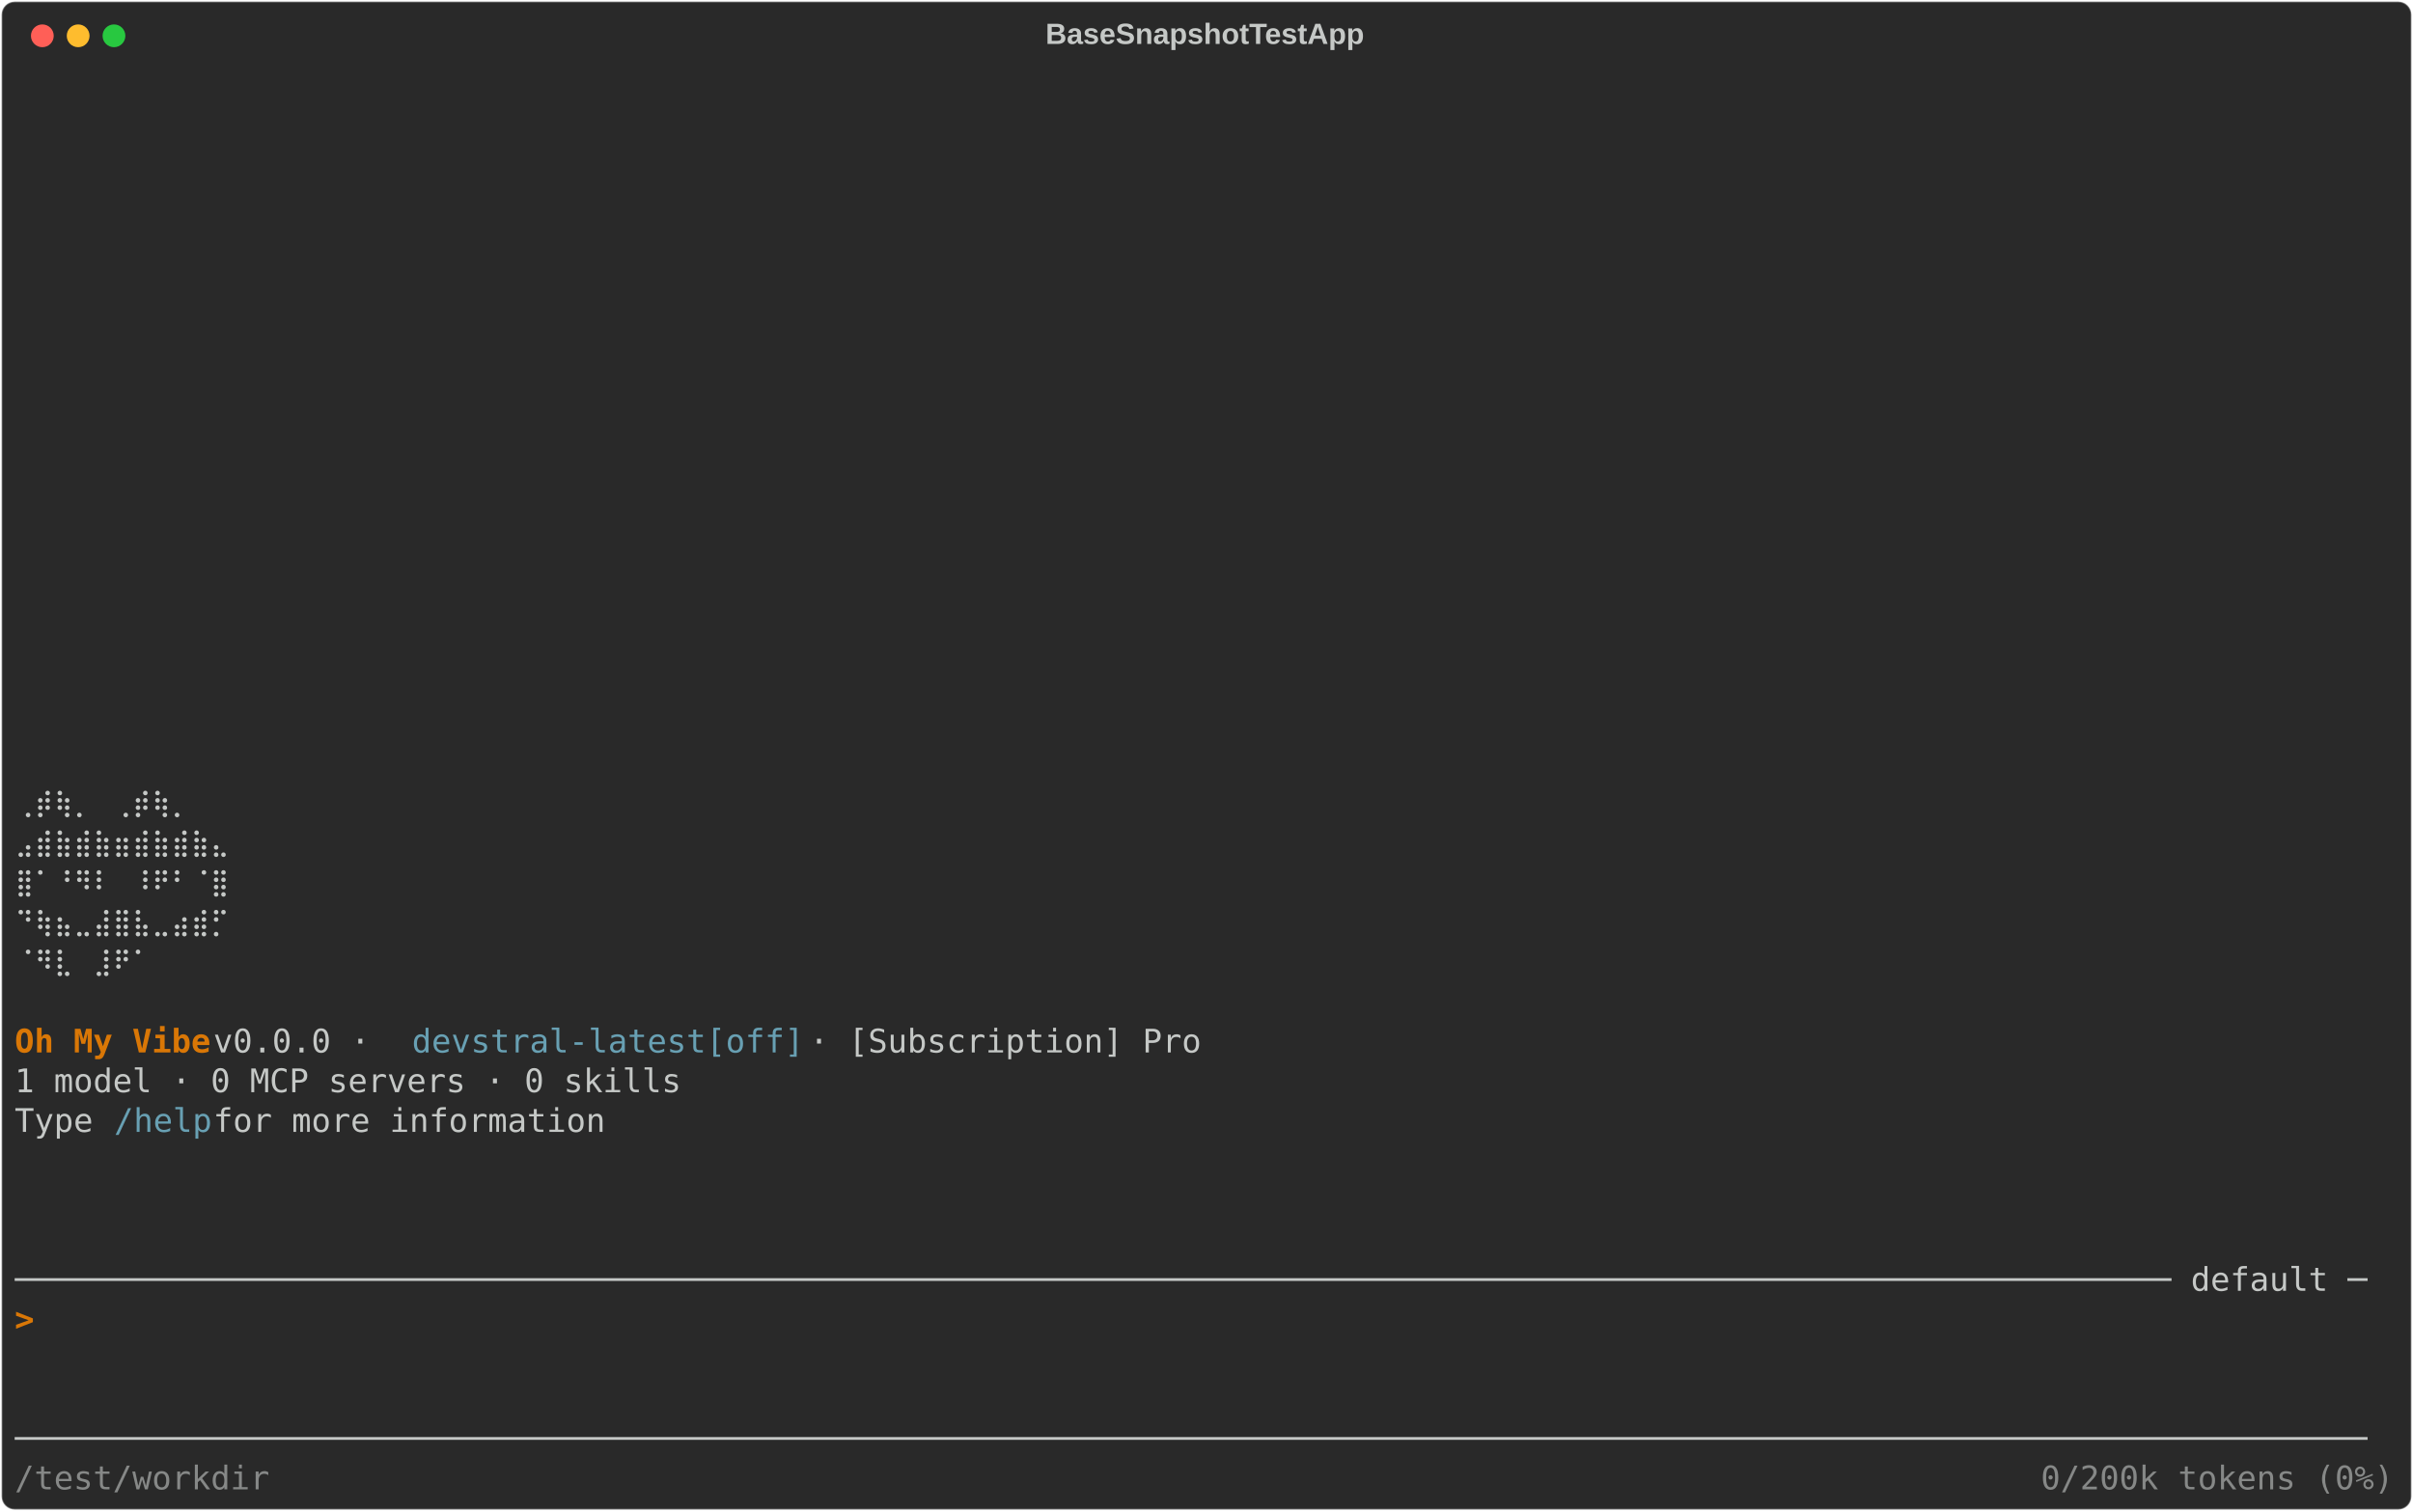
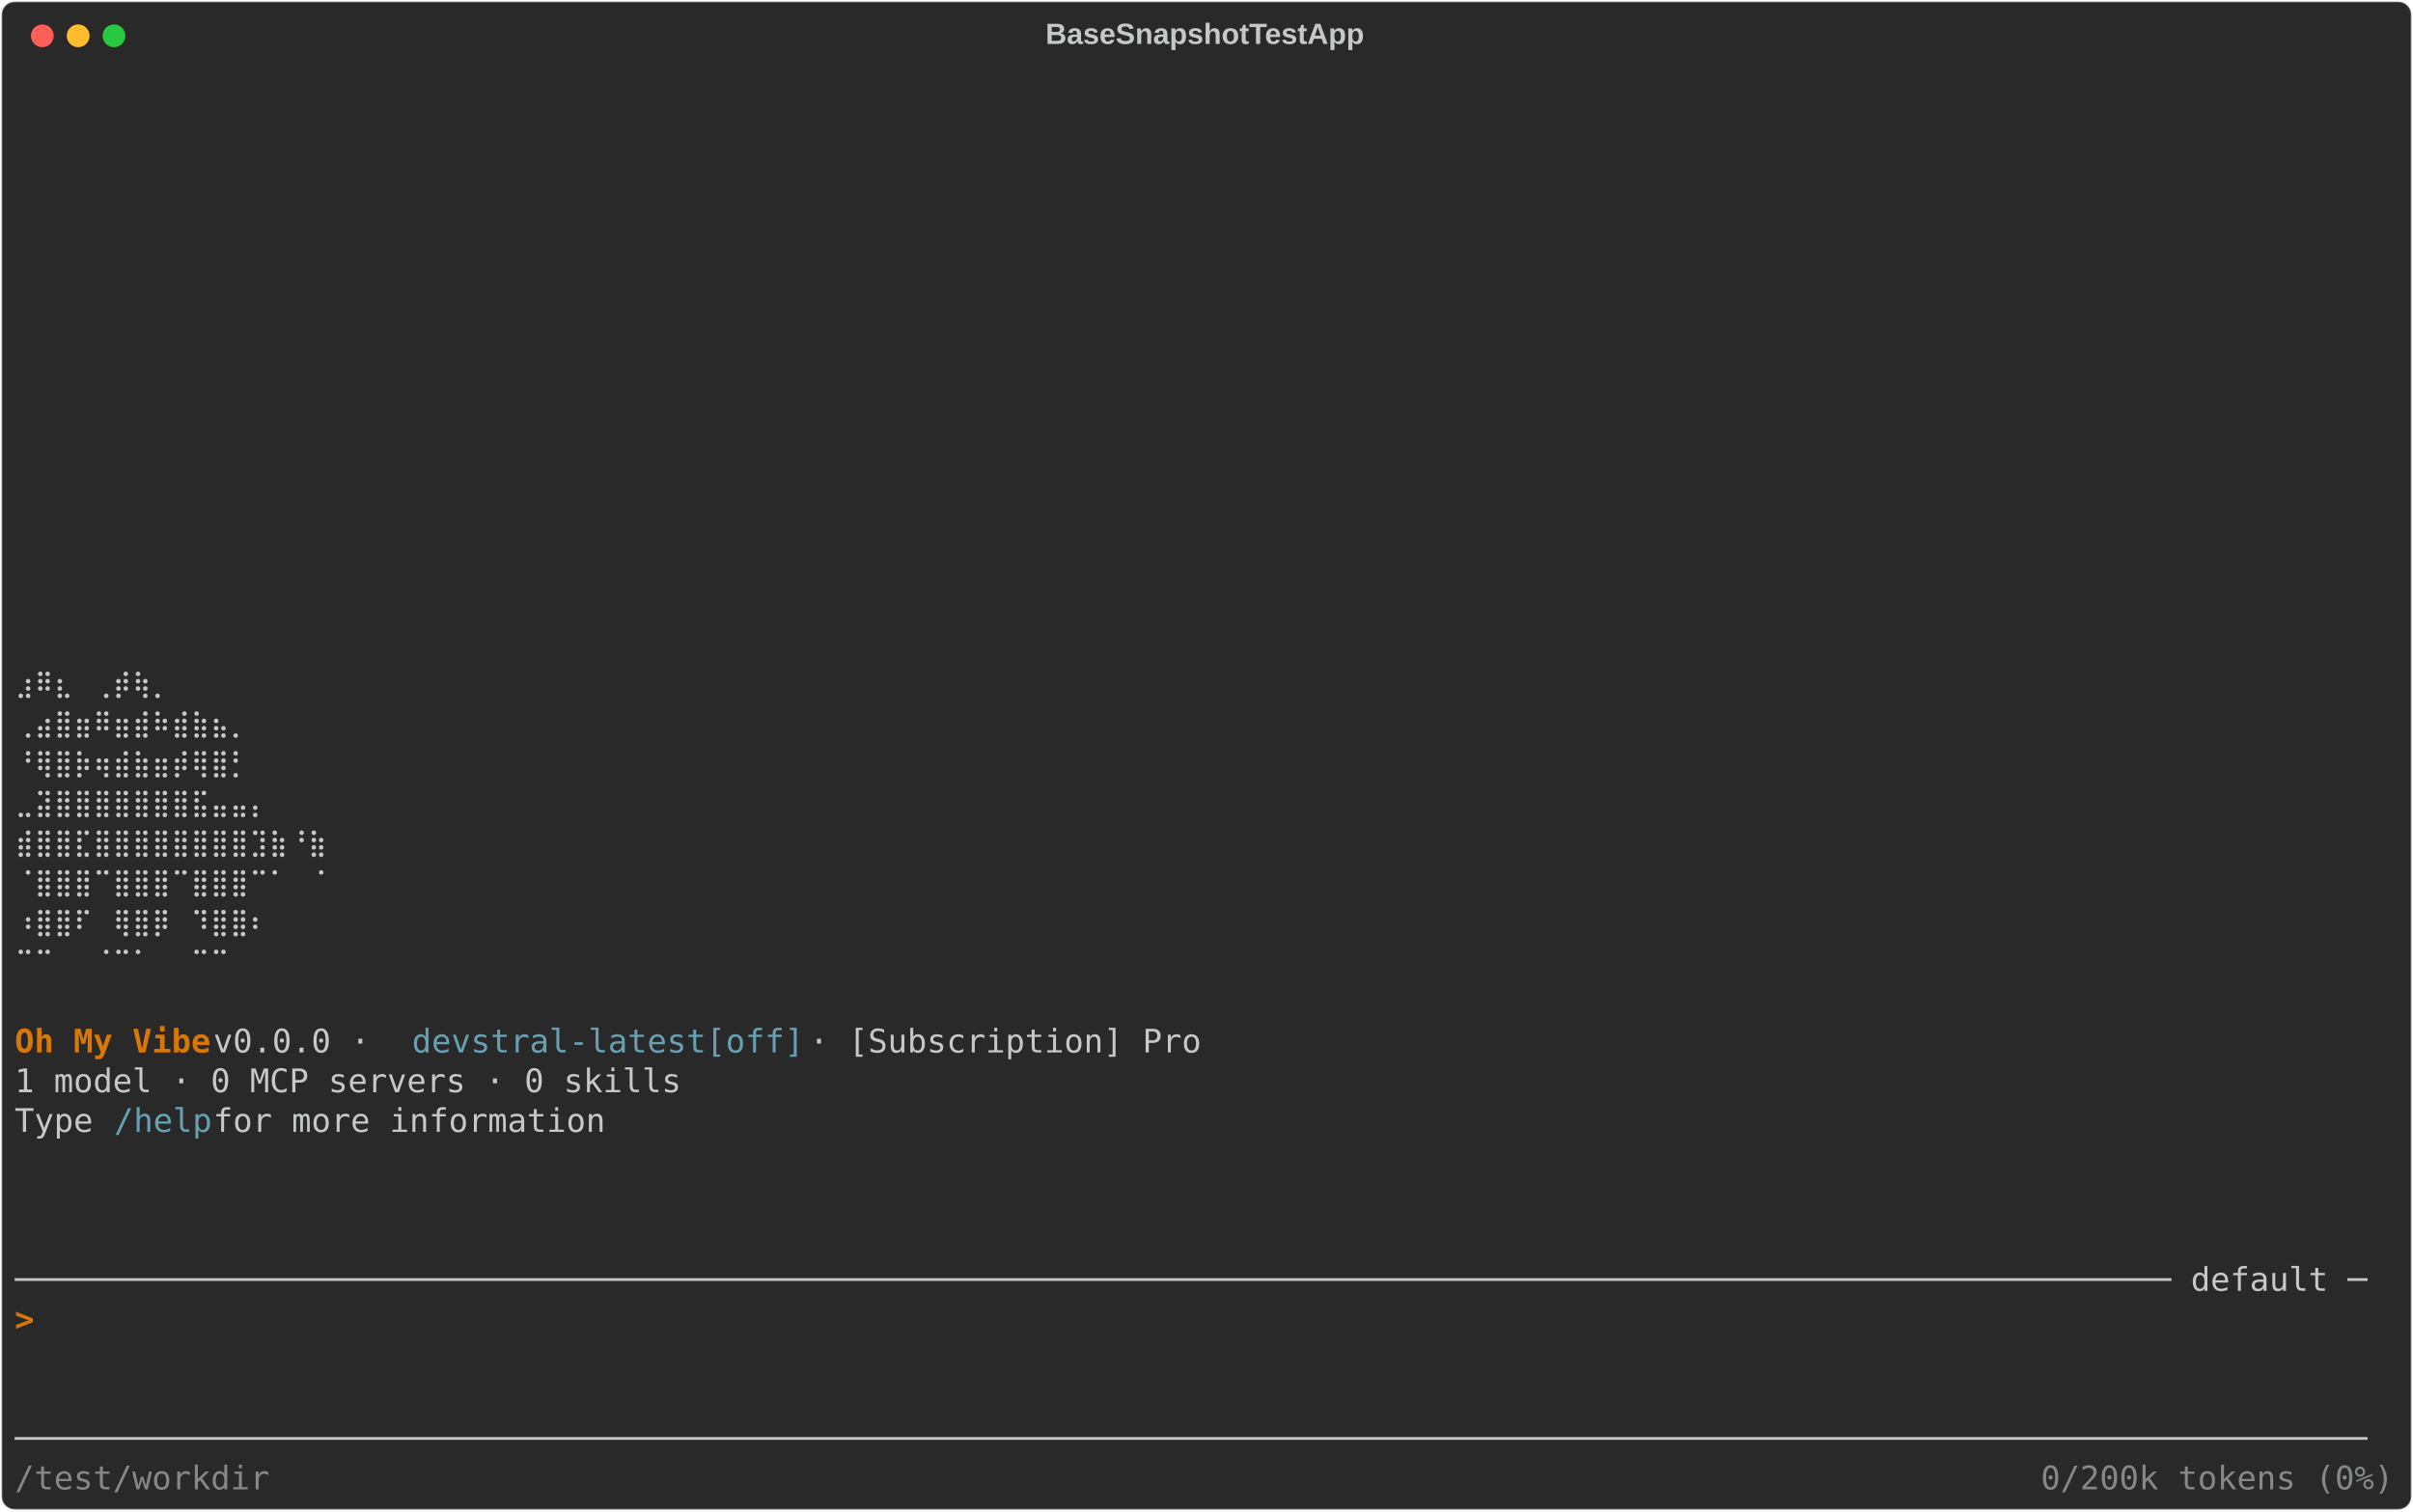
<svg xmlns="http://www.w3.org/2000/svg" class="rich-terminal" viewBox="0 0 1482 928.4">
  <style>

    @font-face {
        font-family: "Fira Code";
        src: local("FiraCode-Regular"),
                url("https://cdnjs.cloudflare.com/ajax/libs/firacode/6.2.0/woff2/FiraCode-Regular.woff2") format("woff2"),
                url("https://cdnjs.cloudflare.com/ajax/libs/firacode/6.2.0/woff/FiraCode-Regular.woff") format("woff");
        font-style: normal;
        font-weight: 400;
    }
    @font-face {
        font-family: "Fira Code";
        src: local("FiraCode-Bold"),
                url("https://cdnjs.cloudflare.com/ajax/libs/firacode/6.2.0/woff2/FiraCode-Bold.woff2") format("woff2"),
                url("https://cdnjs.cloudflare.com/ajax/libs/firacode/6.2.0/woff/FiraCode-Bold.woff") format("woff");
        font-style: bold;
        font-weight: 700;
    }

    .terminal-matrix {
        font-family: Fira Code, monospace;
        font-size: 20px;
        line-height: 24.4px;
        font-variant-east-asian: full-width;
    }

    .terminal-title {
        font-size: 18px;
        font-weight: bold;
        font-family: arial;
    }

    .terminal-r1 { fill: #c5c8c6 }
.terminal-r2 { fill: #d97706;font-weight: bold }
.terminal-r3 { fill: #68a0b3 }
.terminal-r4 { fill: #868887 }
    </style>
  <defs>
    <clipPath id="terminal-clip-terminal">
      <rect x="0" y="0" width="1463.0" height="877.4" />
    </clipPath>
    <clipPath id="terminal-line-0">
      <rect x="0" y="1.5" width="1464" height="24.65" />
    </clipPath>
    <clipPath id="terminal-line-1">
      <rect x="0" y="25.9" width="1464" height="24.65" />
    </clipPath>
    <clipPath id="terminal-line-2">
      <rect x="0" y="50.3" width="1464" height="24.65" />
    </clipPath>
    <clipPath id="terminal-line-3">
      <rect x="0" y="74.7" width="1464" height="24.65" />
    </clipPath>
    <clipPath id="terminal-line-4">
      <rect x="0" y="99.1" width="1464" height="24.65" />
    </clipPath>
    <clipPath id="terminal-line-5">
      <rect x="0" y="123.5" width="1464" height="24.65" />
    </clipPath>
    <clipPath id="terminal-line-6">
      <rect x="0" y="147.9" width="1464" height="24.65" />
    </clipPath>
    <clipPath id="terminal-line-7">
      <rect x="0" y="172.3" width="1464" height="24.65" />
    </clipPath>
    <clipPath id="terminal-line-8">
      <rect x="0" y="196.7" width="1464" height="24.65" />
    </clipPath>
    <clipPath id="terminal-line-9">
      <rect x="0" y="221.1" width="1464" height="24.65" />
    </clipPath>
    <clipPath id="terminal-line-10">
      <rect x="0" y="245.5" width="1464" height="24.65" />
    </clipPath>
    <clipPath id="terminal-line-11">
      <rect x="0" y="269.9" width="1464" height="24.65" />
    </clipPath>
    <clipPath id="terminal-line-12">
      <rect x="0" y="294.3" width="1464" height="24.65" />
    </clipPath>
    <clipPath id="terminal-line-13">
      <rect x="0" y="318.7" width="1464" height="24.65" />
    </clipPath>
    <clipPath id="terminal-line-14">
      <rect x="0" y="343.1" width="1464" height="24.65" />
    </clipPath>
    <clipPath id="terminal-line-15">
      <rect x="0" y="367.5" width="1464" height="24.65" />
    </clipPath>
    <clipPath id="terminal-line-16">
      <rect x="0" y="391.9" width="1464" height="24.65" />
    </clipPath>
    <clipPath id="terminal-line-17">
      <rect x="0" y="416.3" width="1464" height="24.65" />
    </clipPath>
    <clipPath id="terminal-line-18">
      <rect x="0" y="440.7" width="1464" height="24.65" />
    </clipPath>
    <clipPath id="terminal-line-19">
      <rect x="0" y="465.1" width="1464" height="24.65" />
    </clipPath>
    <clipPath id="terminal-line-20">
      <rect x="0" y="489.5" width="1464" height="24.65" />
    </clipPath>
    <clipPath id="terminal-line-21">
      <rect x="0" y="513.9" width="1464" height="24.65" />
    </clipPath>
    <clipPath id="terminal-line-22">
      <rect x="0" y="538.3" width="1464" height="24.65" />
    </clipPath>
    <clipPath id="terminal-line-23">
      <rect x="0" y="562.7" width="1464" height="24.65" />
    </clipPath>
    <clipPath id="terminal-line-24">
      <rect x="0" y="587.1" width="1464" height="24.65" />
    </clipPath>
    <clipPath id="terminal-line-25">
      <rect x="0" y="611.5" width="1464" height="24.65" />
    </clipPath>
    <clipPath id="terminal-line-26">
      <rect x="0" y="635.9" width="1464" height="24.65" />
    </clipPath>
    <clipPath id="terminal-line-27">
      <rect x="0" y="660.3" width="1464" height="24.65" />
    </clipPath>
    <clipPath id="terminal-line-28">
      <rect x="0" y="684.7" width="1464" height="24.65" />
    </clipPath>
    <clipPath id="terminal-line-29">
      <rect x="0" y="709.1" width="1464" height="24.65" />
    </clipPath>
    <clipPath id="terminal-line-30">
      <rect x="0" y="733.5" width="1464" height="24.65" />
    </clipPath>
    <clipPath id="terminal-line-31">
      <rect x="0" y="757.9" width="1464" height="24.65" />
    </clipPath>
    <clipPath id="terminal-line-32">
      <rect x="0" y="782.3" width="1464" height="24.65" />
    </clipPath>
    <clipPath id="terminal-line-33">
      <rect x="0" y="806.7" width="1464" height="24.65" />
    </clipPath>
    <clipPath id="terminal-line-34">
      <rect x="0" y="831.1" width="1464" height="24.65" />
    </clipPath>
  </defs>
  <rect fill="#292929" stroke="rgba(255,255,255,0.35)" stroke-width="1" x="1" y="1" width="1480" height="926.4" rx="8" />
  <text class="terminal-title" fill="#c5c8c6" text-anchor="middle" x="740" y="27">BaseSnapshotTestApp</text>
  <g transform="translate(26,22)">
    <circle cx="0" cy="0" r="7" fill="#ff5f57" />
    <circle cx="22" cy="0" r="7" fill="#febc2e" />
    <circle cx="44" cy="0" r="7" fill="#28c840" />
  </g>
  <g transform="translate(9, 41)" clip-path="url(#terminal-clip-terminal)">
    <g class="terminal-matrix">
      <text class="terminal-r1" x="1464" y="20" textLength="12.2" clip-path="url(#terminal-line-0)">
</text>
      <text class="terminal-r1" x="1464" y="44.4" textLength="12.2" clip-path="url(#terminal-line-1)">
</text>
      <text class="terminal-r1" x="1464" y="68.8" textLength="12.2" clip-path="url(#terminal-line-2)">
</text>
      <text class="terminal-r1" x="1464" y="93.2" textLength="12.2" clip-path="url(#terminal-line-3)">
</text>
      <text class="terminal-r1" x="1464" y="117.6" textLength="12.2" clip-path="url(#terminal-line-4)">
</text>
      <text class="terminal-r1" x="1464" y="142" textLength="12.2" clip-path="url(#terminal-line-5)">
</text>
      <text class="terminal-r1" x="1464" y="166.4" textLength="12.2" clip-path="url(#terminal-line-6)">
</text>
      <text class="terminal-r1" x="1464" y="190.8" textLength="12.2" clip-path="url(#terminal-line-7)">
</text>
      <text class="terminal-r1" x="1464" y="215.2" textLength="12.2" clip-path="url(#terminal-line-8)">
</text>
      <text class="terminal-r1" x="1464" y="239.6" textLength="12.2" clip-path="url(#terminal-line-9)">
</text>
      <text class="terminal-r1" x="1464" y="264" textLength="12.2" clip-path="url(#terminal-line-10)">
</text>
      <text class="terminal-r1" x="1464" y="288.4" textLength="12.2" clip-path="url(#terminal-line-11)">
</text>
      <text class="terminal-r1" x="1464" y="312.8" textLength="12.2" clip-path="url(#terminal-line-12)">
</text>
      <text class="terminal-r1" x="1464" y="337.2" textLength="12.2" clip-path="url(#terminal-line-13)">
</text>
      <text class="terminal-r1" x="1464" y="361.6" textLength="12.2" clip-path="url(#terminal-line-14)">
</text>
+       <text class="terminal-r1" x="0" y="386" textLength="219.6" clip-path="url(#terminal-line-15)">   ⣰⠿⣆ ⢀⡾⢷⡀       </text>
      <text class="terminal-r1" x="1464" y="386" textLength="12.2" clip-path="url(#terminal-line-15)">
</text>
+       <text class="terminal-r1" x="0" y="410.4" textLength="219.6" clip-path="url(#terminal-line-16)"> ⢀⣴⣿⣶⠿⣶⣾⠷⣾⣷⣦⡀     </text>
      <text class="terminal-r1" x="1464" y="410.4" textLength="12.2" clip-path="url(#terminal-line-16)">
</text>
+       <text class="terminal-r1" x="0" y="434.8" textLength="219.6" clip-path="url(#terminal-line-17)"> ⠘⢿⣿⡷⢶⣾⣷⣶⡾⢿⣿⡃     </text>
      <text class="terminal-r1" x="1464" y="434.8" textLength="12.2" clip-path="url(#terminal-line-17)">
</text>
-       <text class="terminal-r1" x="0" y="459.2" textLength="146.4" clip-path="url(#terminal-line-18)"> ⢀⡾⢷⡀ ⢀⡾⢷⡀  </text>
+       <text class="terminal-r1" x="0" y="459.2" textLength="219.6" clip-path="url(#terminal-line-18)">  ⣀⣽⣿⣿⣿⣿⣿⣿⣿⣯⣤⣤⡄   </text>
      <text class="terminal-r1" x="1464" y="459.2" textLength="12.2" clip-path="url(#terminal-line-18)">
</text>
-       <text class="terminal-r1" x="0" y="483.6" textLength="146.4" clip-path="url(#terminal-line-19)">⣠⣾⣷⣾⣷⣶⣾⣷⣾⣷⣄ </text>
+       <text class="terminal-r1" x="0" y="483.6" textLength="219.6" clip-path="url(#terminal-line-19)"> ⣾⣿⣿⣏⣿⣿⣿⣿⣿⣿⣿⣿⣹⣷⠘⣷ </text>
      <text class="terminal-r1" x="1464" y="483.6" textLength="12.2" clip-path="url(#terminal-line-19)">
</text>
-       <text class="terminal-r1" x="0" y="508" textLength="146.4" clip-path="url(#terminal-line-20)">⣿⠁⠘⠻⠇ ⠸⠟⠃⠈⣿ </text>
+       <text class="terminal-r1" x="0" y="508" textLength="219.6" clip-path="url(#terminal-line-20)"> ⠈⣿⣿⣿⠉⣿⣿⣿⠉⣿⣿⣿⠉⠁ ⠈ </text>
      <text class="terminal-r1" x="1464" y="508" textLength="12.2" clip-path="url(#terminal-line-20)">
</text>
-       <text class="terminal-r1" x="0" y="532.4" textLength="146.4" clip-path="url(#terminal-line-21)">⠙⢷⣦⣀⣼⣿⣧⣀⣴⣾⡋ </text>
+       <text class="terminal-r1" x="0" y="532.4" textLength="219.6" clip-path="url(#terminal-line-21)"> ⠰⣿⣿⠏ ⢿⣿⡿ ⠹⣿⣿⠆    </text>
      <text class="terminal-r1" x="1464" y="532.4" textLength="12.2" clip-path="url(#terminal-line-21)">
</text>
-       <text class="terminal-r1" x="0" y="556.8" textLength="146.4" clip-path="url(#terminal-line-22)">  ⠈⠻⣇ ⣸⠟⠁   </text>
+       <text class="terminal-r1" x="0" y="556.8" textLength="219.6" clip-path="url(#terminal-line-22)">  ⠉⠉  ⠈⠉⠁  ⠉⠉     </text>
      <text class="terminal-r1" x="1464" y="556.8" textLength="12.2" clip-path="url(#terminal-line-22)">
</text>
      <text class="terminal-r1" x="1464" y="581.2" textLength="12.2" clip-path="url(#terminal-line-23)">
</text>
      <text class="terminal-r2" x="0" y="605.6" textLength="122" clip-path="url(#terminal-line-24)">Oh My Vibe</text>
      <text class="terminal-r1" x="122" y="605.6" textLength="122" clip-path="url(#terminal-line-24)"> v0.0.0 · </text>
      <text class="terminal-r3" x="244" y="605.6" textLength="244" clip-path="url(#terminal-line-24)">devstral-latest[off]</text>
      <text class="terminal-r1" x="488" y="605.6" textLength="256.2" clip-path="url(#terminal-line-24)"> · [Subscription] Pro</text>
      <text class="terminal-r1" x="1464" y="605.6" textLength="12.2" clip-path="url(#terminal-line-24)">
</text>
      <text class="terminal-r1" x="0" y="630" textLength="414.8" clip-path="url(#terminal-line-25)">1 model · 0 MCP servers · 0 skills</text>
      <text class="terminal-r1" x="1464" y="630" textLength="12.2" clip-path="url(#terminal-line-25)">
</text>
      <text class="terminal-r1" x="0" y="654.4" textLength="61" clip-path="url(#terminal-line-26)">Type </text>
      <text class="terminal-r3" x="61" y="654.4" textLength="61" clip-path="url(#terminal-line-26)">/help</text>
      <text class="terminal-r1" x="122" y="654.4" textLength="256.2" clip-path="url(#terminal-line-26)"> for more information</text>
      <text class="terminal-r1" x="1464" y="654.4" textLength="12.2" clip-path="url(#terminal-line-26)">
</text>
      <text class="terminal-r1" x="1464" y="678.8" textLength="12.2" clip-path="url(#terminal-line-27)">
</text>
      <text class="terminal-r1" x="1464" y="703.2" textLength="12.2" clip-path="url(#terminal-line-28)">
</text>
      <text class="terminal-r1" x="1464" y="727.6" textLength="12.2" clip-path="url(#terminal-line-29)">
</text>
      <text class="terminal-r1" x="0" y="752" textLength="1464" clip-path="url(#terminal-line-30)">────────────────────────────────────────────────────────────────────────────────────────────────────────────── default ─</text>
      <text class="terminal-r1" x="1464" y="752" textLength="12.2" clip-path="url(#terminal-line-30)">
</text>
      <text class="terminal-r2" x="0" y="776.4" textLength="12.2" clip-path="url(#terminal-line-31)">&gt;</text>
      <text class="terminal-r1" x="1464" y="776.4" textLength="12.2" clip-path="url(#terminal-line-31)">
</text>
      <text class="terminal-r1" x="1464" y="800.8" textLength="12.2" clip-path="url(#terminal-line-32)">
</text>
      <text class="terminal-r1" x="1464" y="825.2" textLength="12.2" clip-path="url(#terminal-line-33)">
</text>
      <text class="terminal-r1" x="0" y="849.6" textLength="1464" clip-path="url(#terminal-line-34)">────────────────────────────────────────────────────────────────────────────────────────────────────────────────────────</text>
      <text class="terminal-r1" x="1464" y="849.6" textLength="12.2" clip-path="url(#terminal-line-34)">
</text>
      <text class="terminal-r4" x="0" y="874" textLength="158.6" clip-path="url(#terminal-line-35)">/test/workdir</text>
      <text class="terminal-r4" x="1244.4" y="874" textLength="219.6" clip-path="url(#terminal-line-35)">0/200k tokens (0%)</text>
    </g>
  </g>
</svg>
